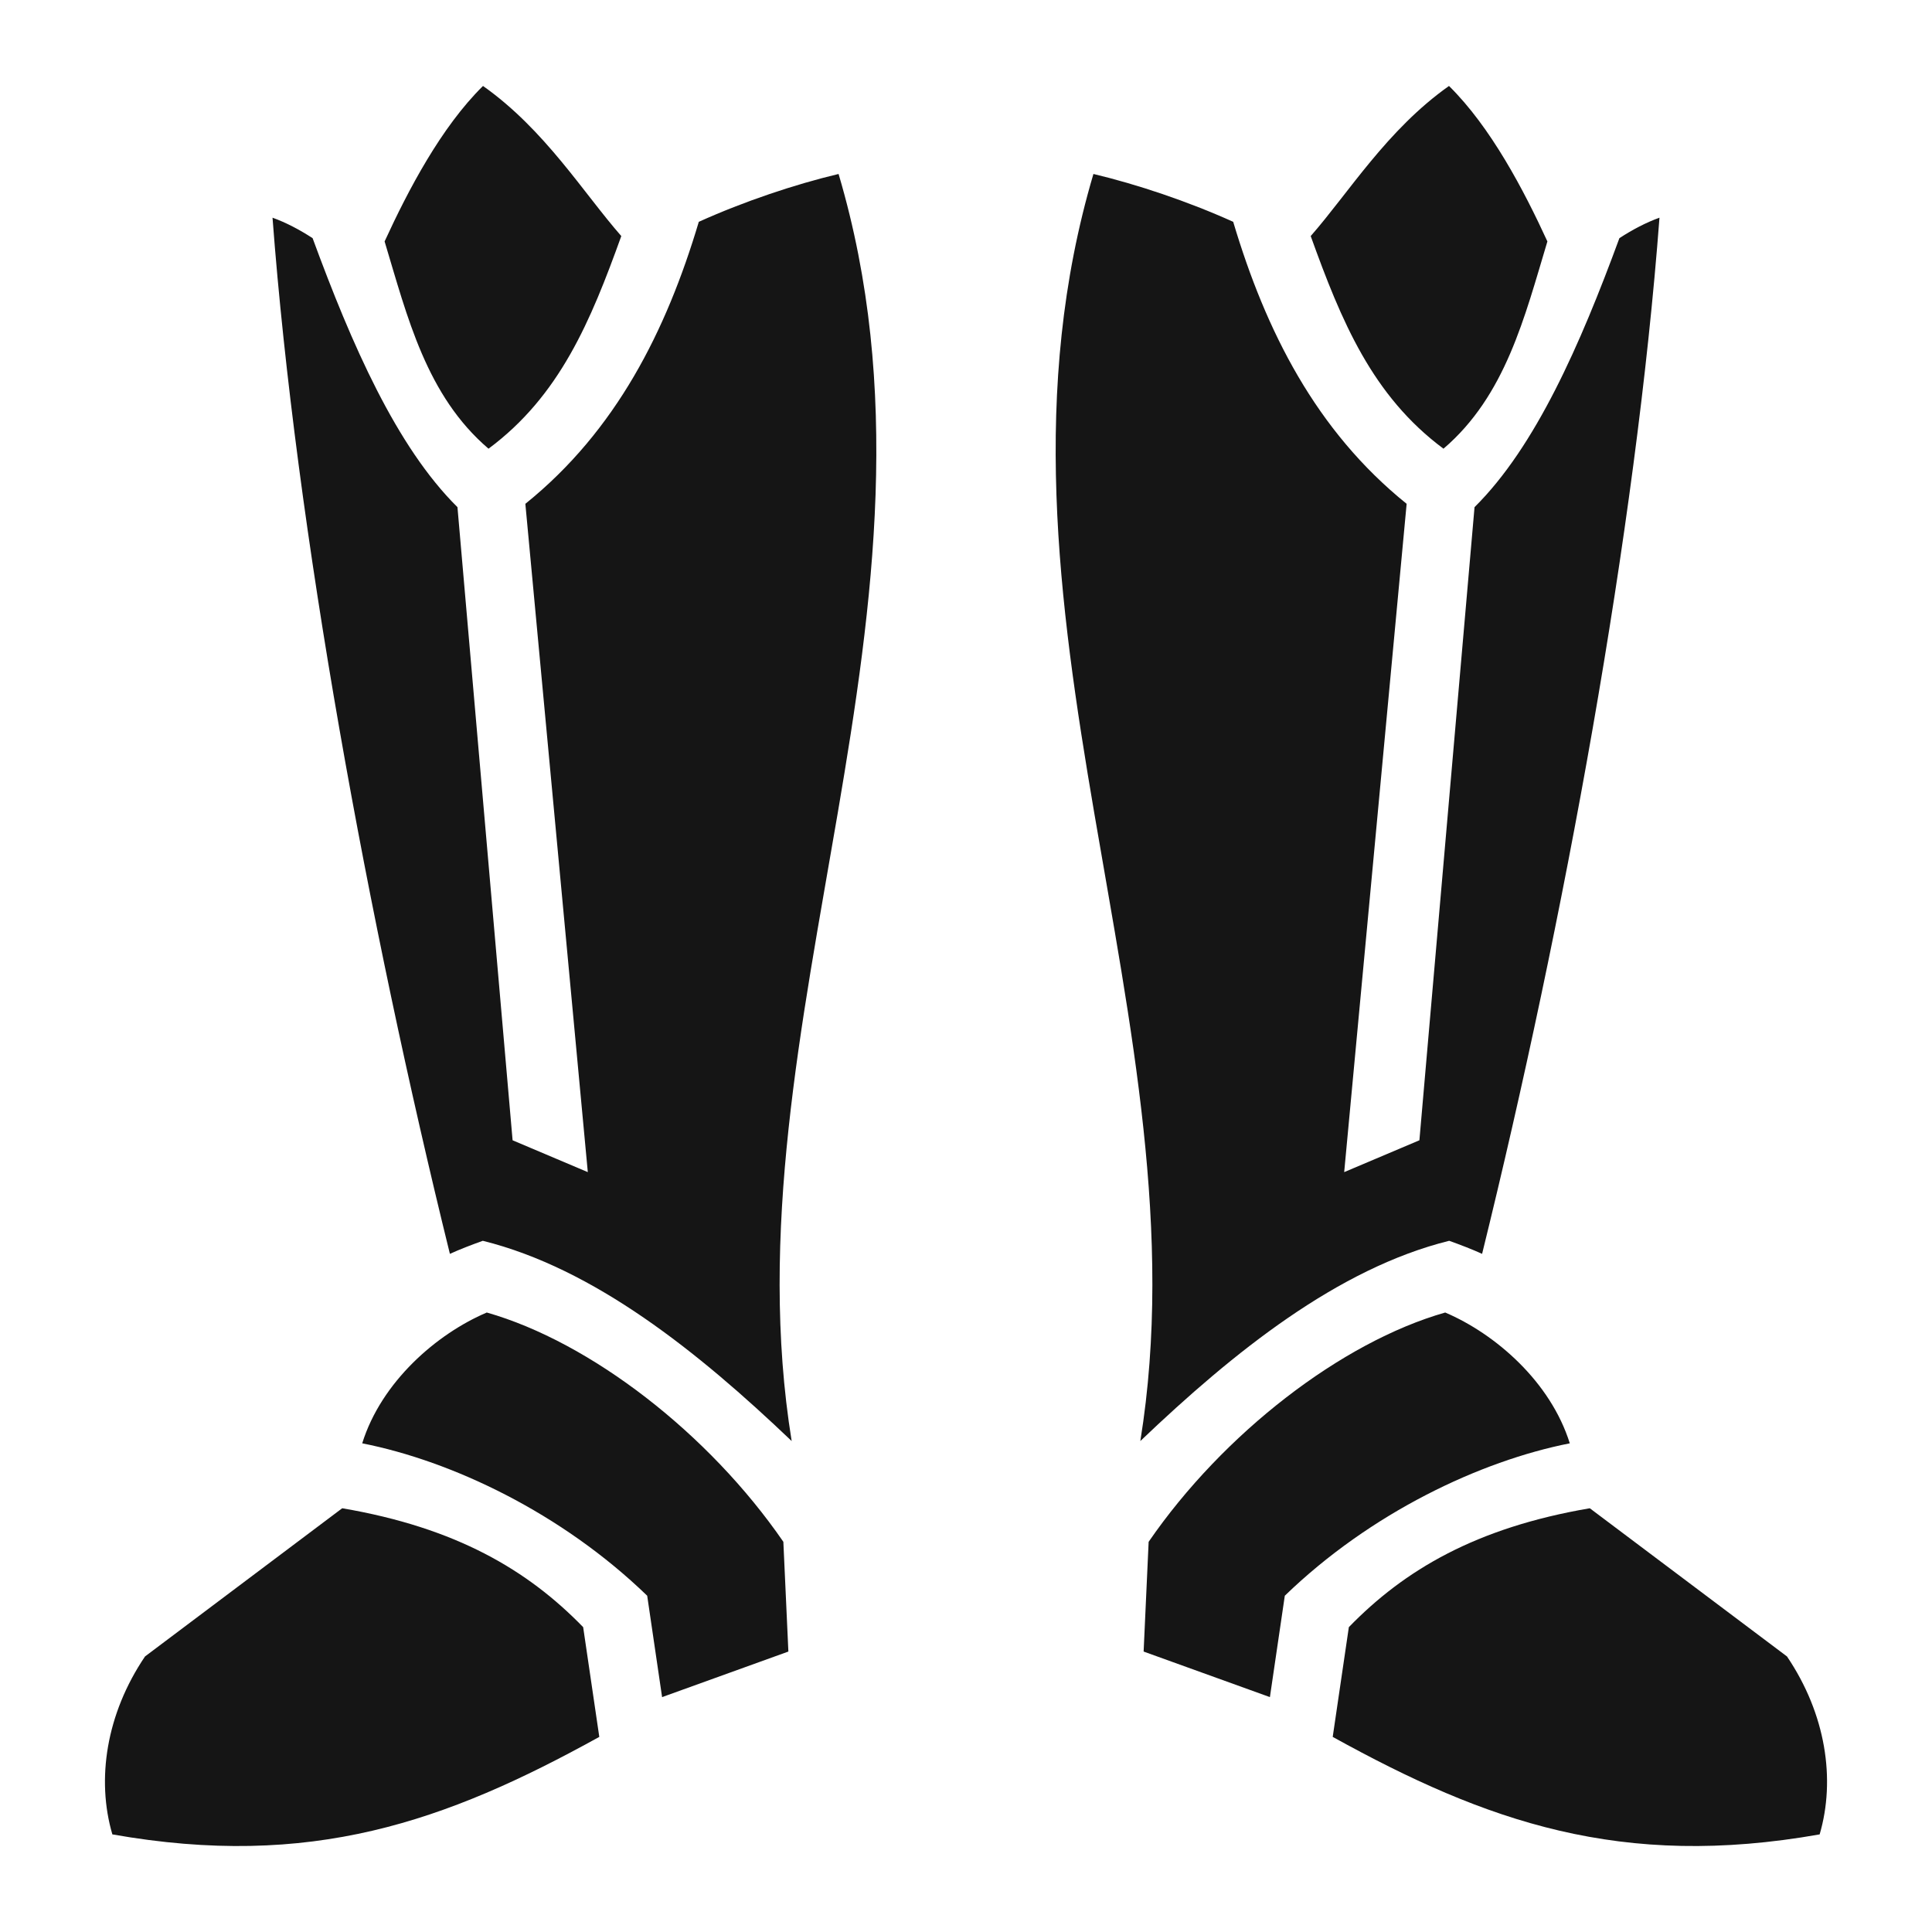
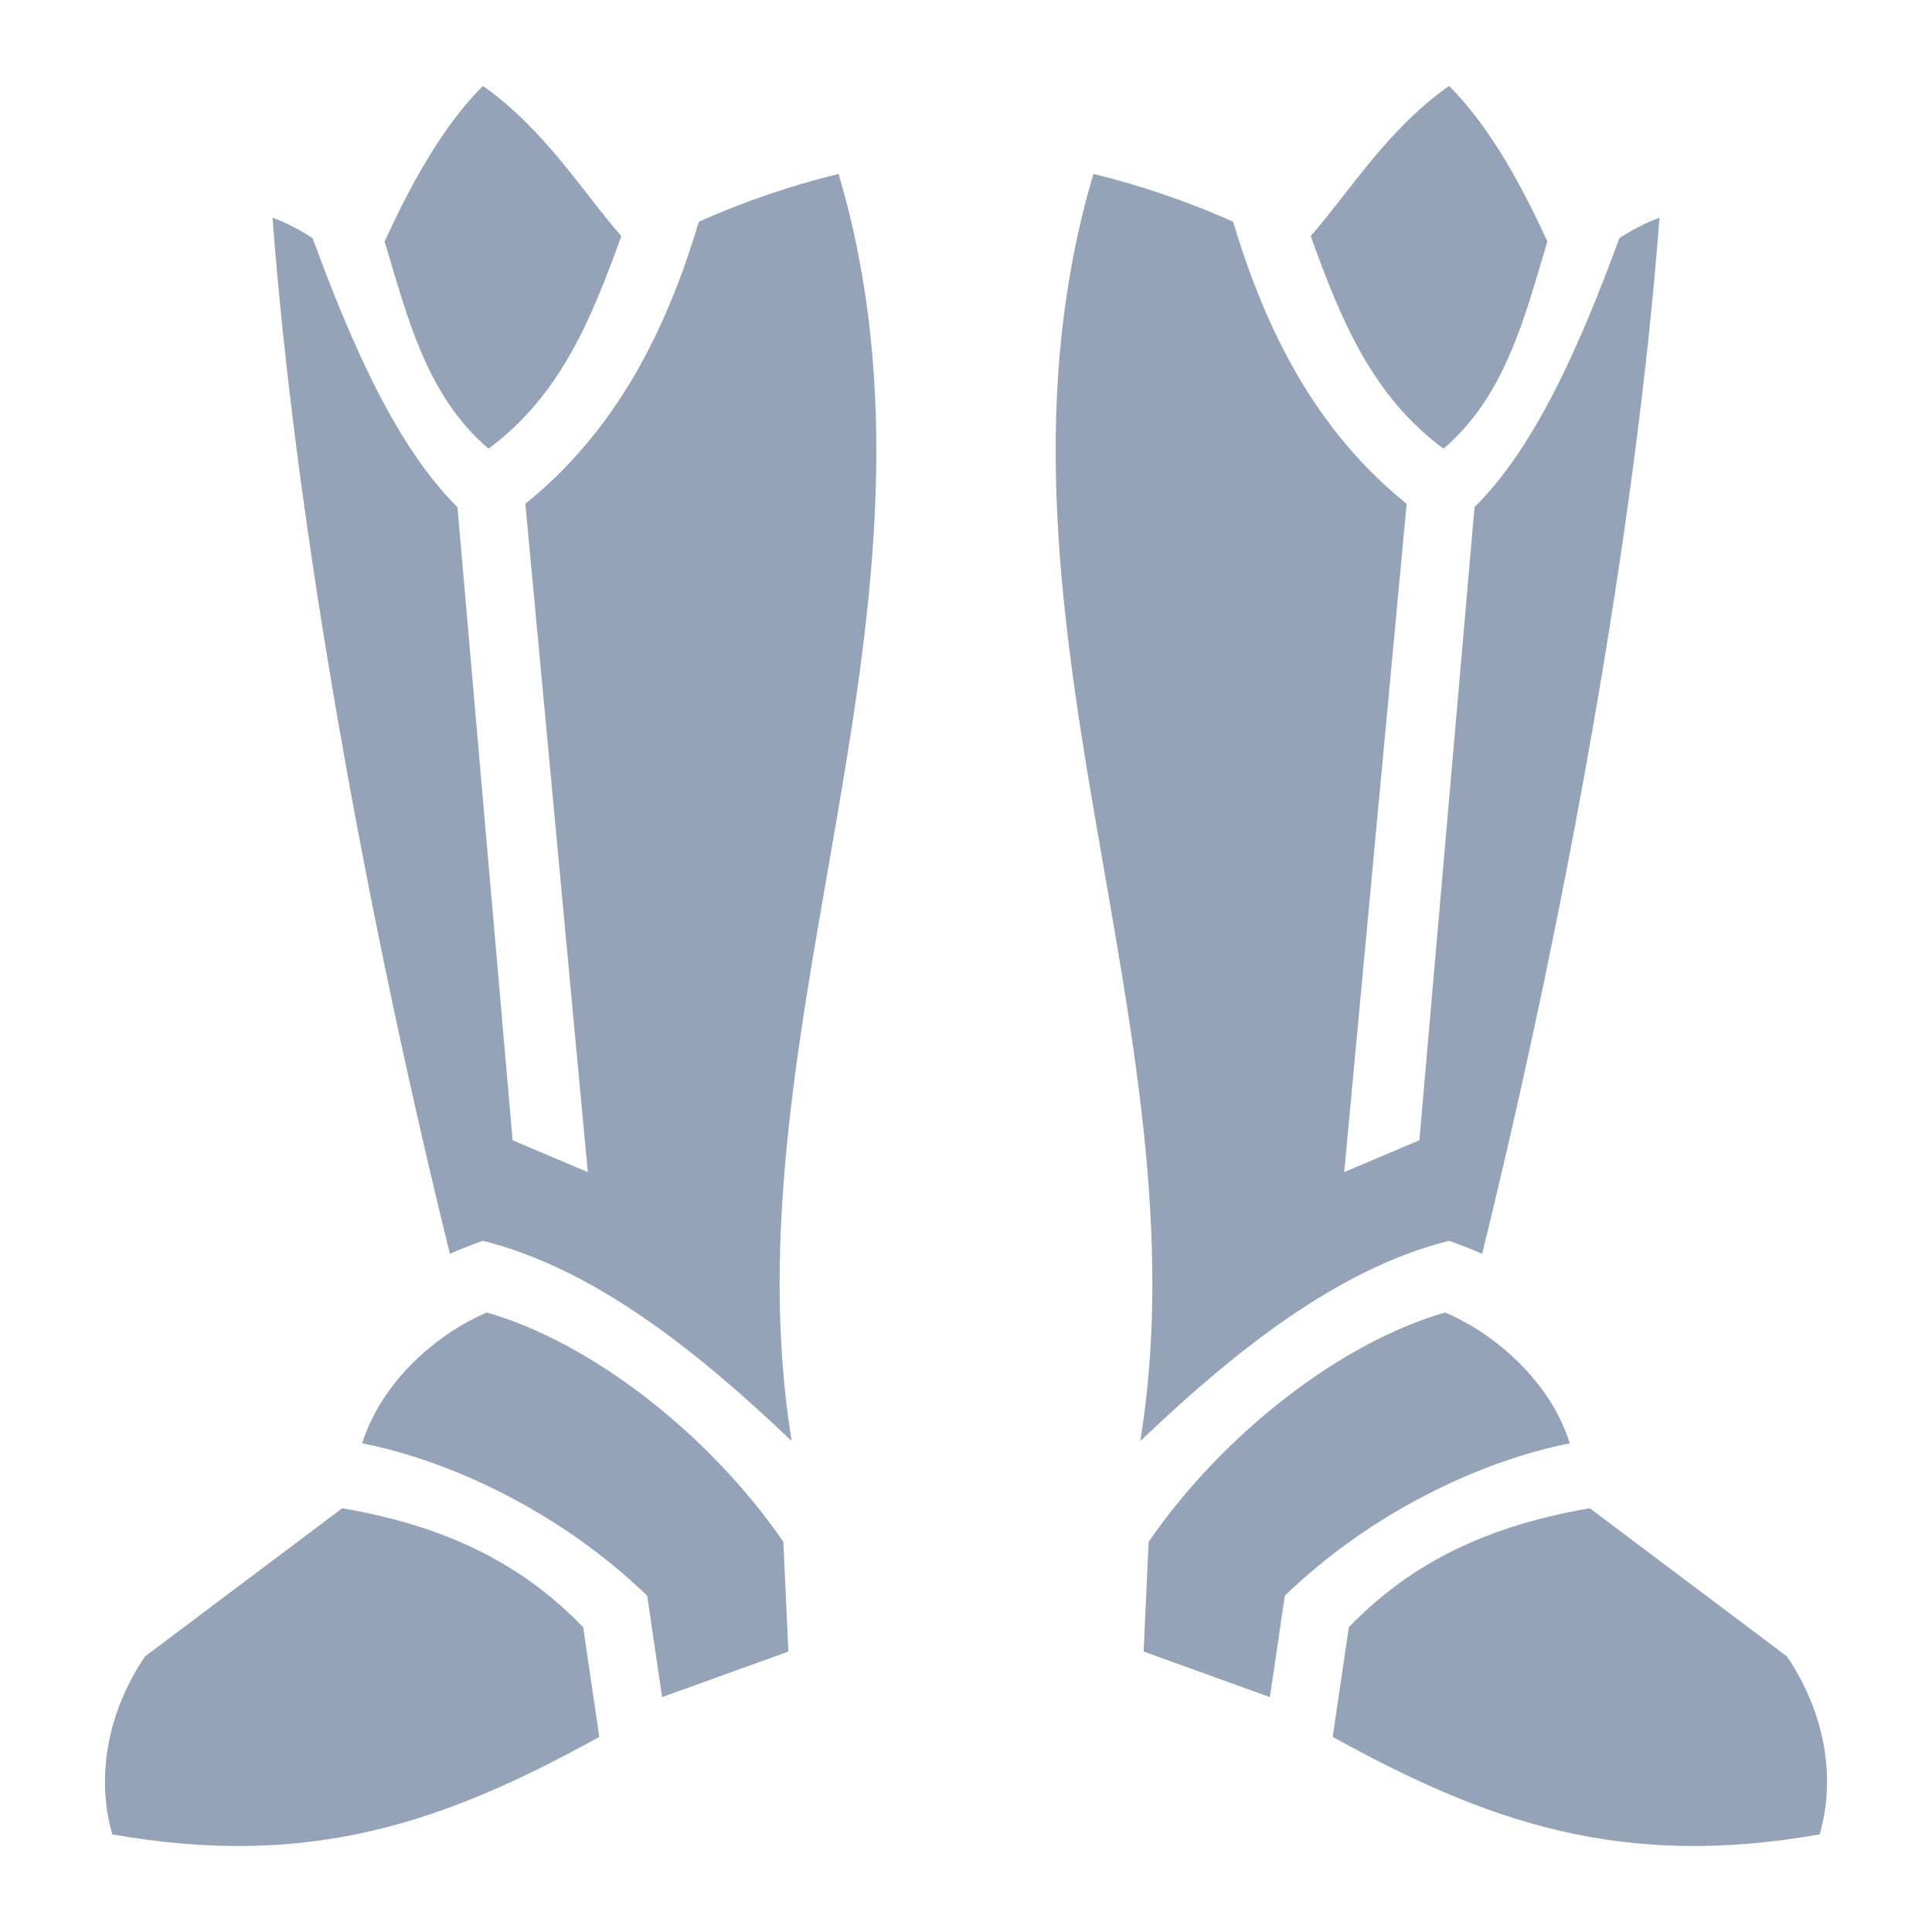
- <svg xmlns="http://www.w3.org/2000/svg" width="512" height="512" viewBox="0 0 512 512" color="#151515" fill="currentColor">
+ <svg xmlns="http://www.w3.org/2000/svg" width="512" height="512" viewBox="0 0 512 512" color="#94A3B8" fill="currentColor">
  <path fill="currentColor" d="M128 22.781c-11.101 10.941-19.822 27.6-26.076 41.203c6.044 20.063 11.083 40.869 27.539 54.926c18.862-14.015 27.05-33.752 35.187-56.351C154.631 51.155 144.412 34.368 128 22.78zm256 0c-16.412 11.587-26.631 28.374-36.65 39.778c8.137 22.599 16.325 42.336 35.187 56.351c16.456-14.057 21.495-34.863 27.54-54.926C403.821 50.381 395.1 33.722 384 22.781M222.23 46.104c-11.546 2.749-24.948 7.229-37.04 12.68c-8.622 28.9-21.924 55.363-45.965 74.734l16.55 177.107l-19.933-8.438l-14.61-167.787c-16.163-16.006-28.001-43.023-38.39-71.285c-3.545-2.304-7.083-4.15-10.621-5.424c6.237 82.926 25.341 186.732 47.006 274.592c2.544-1.159 5.746-2.4 8.724-3.459c29.464 7.318 56.995 29.357 81.848 53.067C192 272 256 160 222.23 46.104m67.54 0C256 160 320 272 302.2 381.89c24.853-23.71 52.384-45.75 81.848-53.067c2.978 1.06 6.18 2.3 8.724 3.46c21.665-87.86 40.77-191.667 47.006-274.593c-3.538 1.274-7.076 3.12-10.62 5.424c-10.39 28.262-22.228 55.28-38.391 71.285l-14.61 167.787l-19.933 8.438l16.55-177.107c-24.04-19.37-37.343-45.834-45.964-74.735c-12.093-5.45-25.495-9.93-37.041-12.68zM129.004 347.83c-13.31 5.672-27.915 18.355-33.014 34.666c23.725 4.679 52.808 18.407 75.524 40.389l3.947 26.867l33.467-12.074l-1.33-29.082c-19.75-28.701-51.073-52.92-78.594-60.766m253.992 0c-27.52 7.846-58.843 32.065-78.594 60.766l-1.33 29.082l33.467 12.074l3.947-26.867c22.716-21.982 51.8-35.71 75.524-40.389c-5.099-16.311-19.704-28.994-33.014-34.666M90.69 399.703l-52.257 39.272c-10.312 15.251-12.923 32.609-8.657 47.158c52.559 9.293 88.252-3.287 129.043-25.838l-4.275-29.084c-14.703-15.135-33.665-26.354-63.854-31.508m330.622 0c-30.189 5.154-49.151 16.373-63.854 31.508l-4.275 29.084c40.791 22.55 76.484 35.131 129.043 25.838c4.266-14.55 1.655-31.907-8.657-47.158z" />
</svg>
